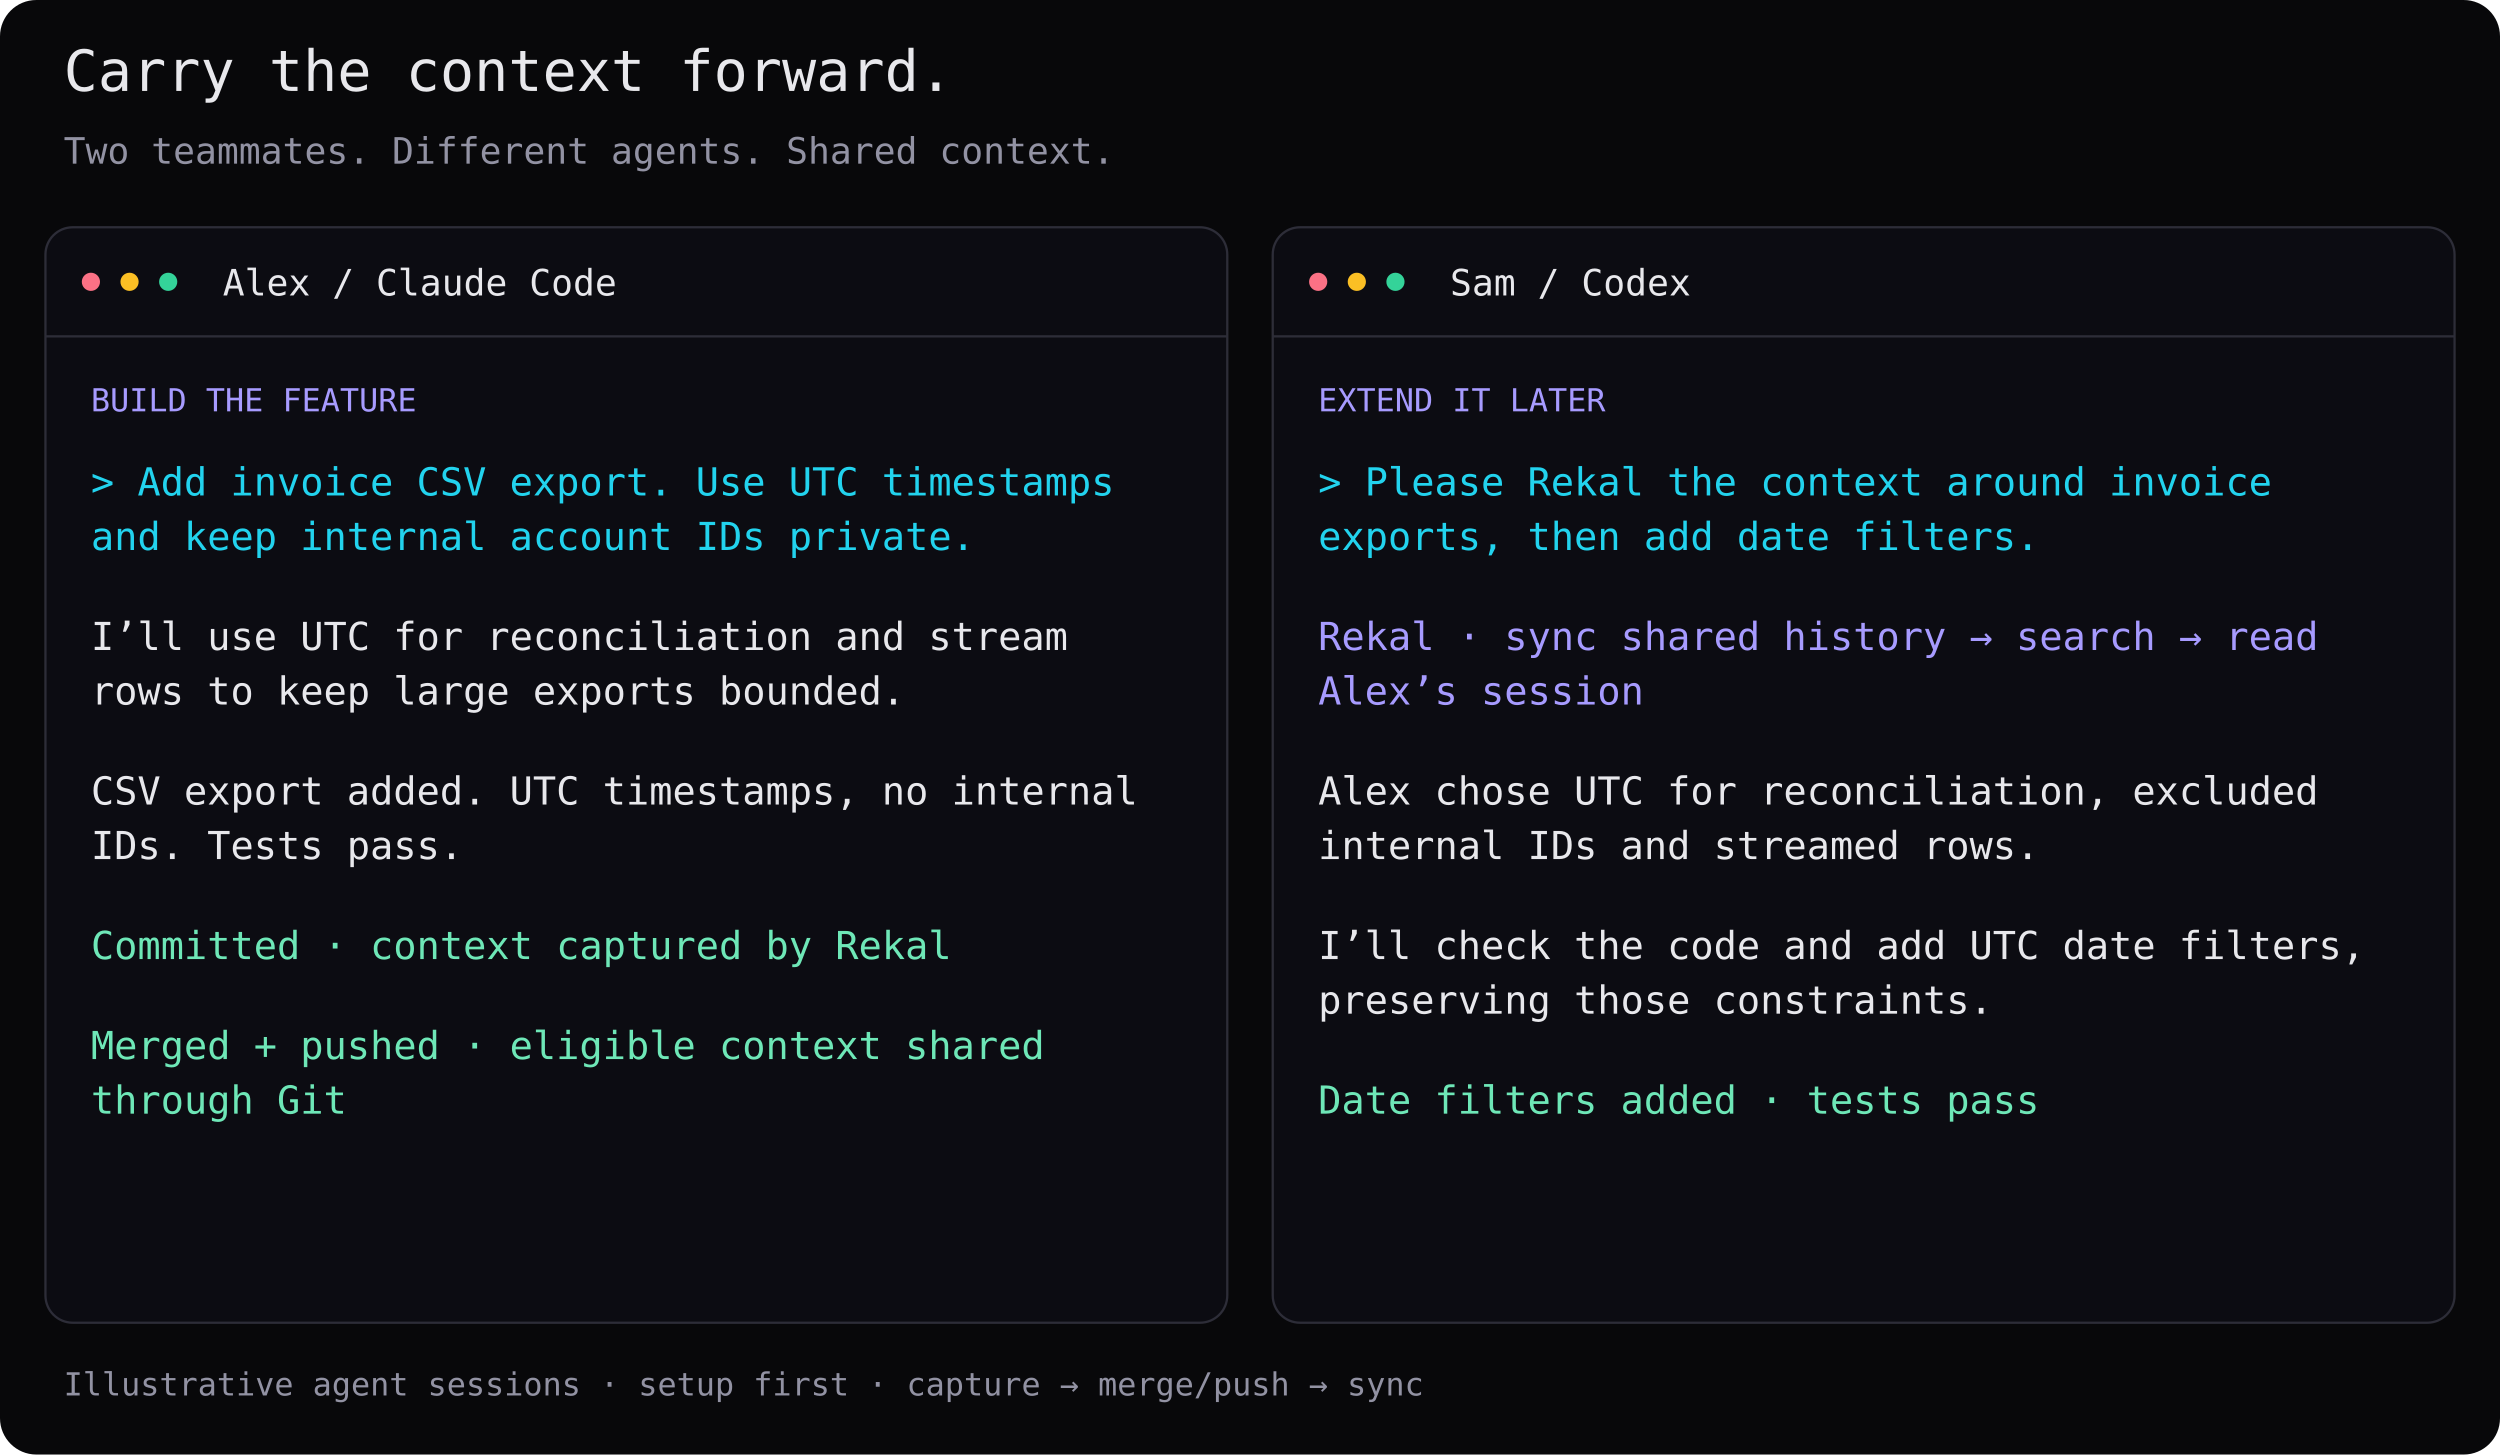
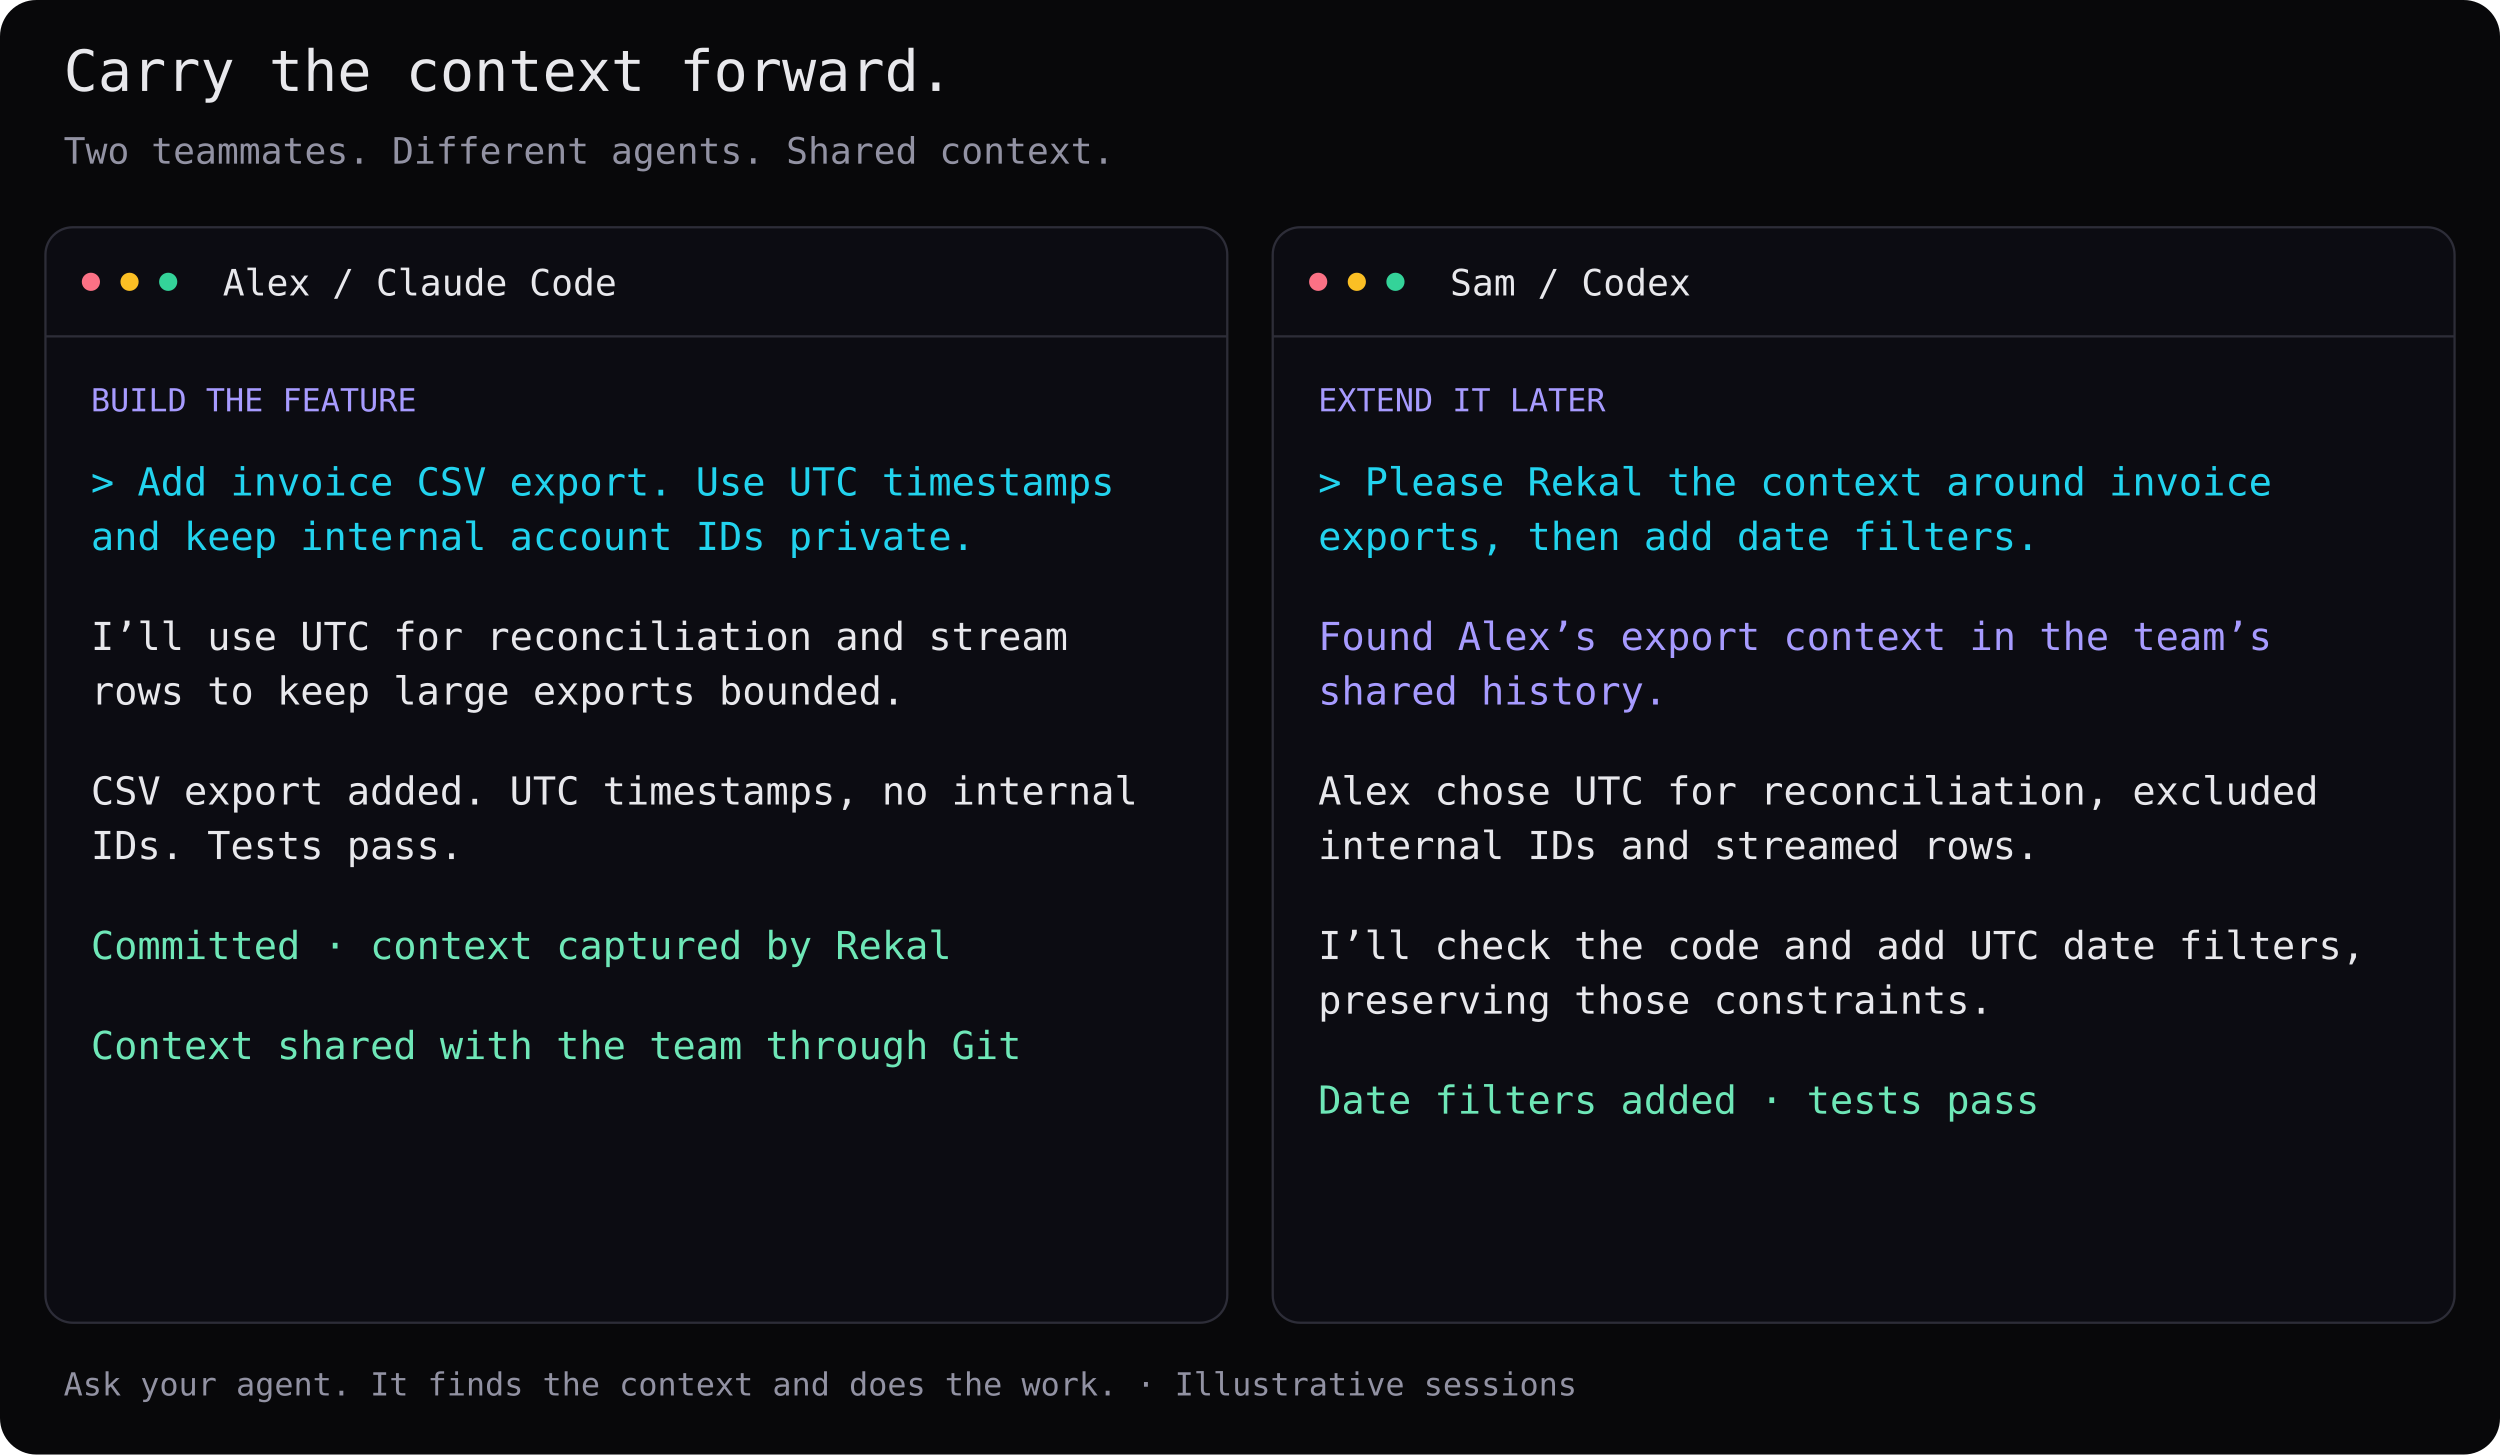
<svg xmlns="http://www.w3.org/2000/svg" width="1100" height="640" viewBox="0 0 1100 640" role="img" aria-labelledby="title desc">
  <style>
.row{animation:reveal .2s both}
.typed{animation:typing 1s steps(38,end) both}
@keyframes reveal{from{opacity:0}to{opacity:1}}
@keyframes typing{from{clip-path:inset(0 100% 0 0)}to{clip-path:inset(0 0 0 0)}}
@media(prefers-reduced-motion:reduce){.row,.typed{animation:none!important;opacity:1;clip-path:none}}
</style>
  <rect width="1100" height="640" rx="16" fill="#08080a" />
  <text x="28" y="40" fill="#e8e8ec" font-size="25" font-family="DejaVu Sans Mono,monospace">Carry the context forward.</text>
  <text x="28" y="72" fill="#9292a3" font-size="16" font-family="DejaVu Sans Mono,monospace">Two teammates. Different agents. Shared context.</text>
  <rect x="20" y="100" width="520" height="482" rx="12" fill="#0c0c12" stroke="#2d2d38" />
  <circle cx="40" cy="124" r="4" fill="#fb7185" />
  <circle cx="57" cy="124" r="4" fill="#fbbf24" />
  <circle cx="74" cy="124" r="4" fill="#34d399" />
  <text x="98" y="130" fill="#e8e8ec" font-size="16" font-family="DejaVu Sans Mono,monospace">Alex / Claude Code</text>
  <path d="M20 148h520" stroke="#2d2d38" />
  <text x="40" y="181" fill="#a79bff" font-size="14" font-family="DejaVu Sans Mono,monospace">BUILD THE FEATURE</text>
  <g class="row" style="animation-delay:0s">
    <text x="40" y="218" fill="#22d3ee" font-size="17" font-family="DejaVu Sans Mono,monospace" class="typed" style="animation-delay:0.0s">&gt; Add invoice CSV export. Use UTC timestamps</text>
    <text x="40" y="242" fill="#22d3ee" font-size="17" font-family="DejaVu Sans Mono,monospace" class="typed" style="animation-delay:0.75s">and keep internal account IDs private.</text>
  </g>
  <g class="row" style="animation-delay:4s">
    <text x="40" y="286" fill="#e8e8ec" font-size="17" font-family="DejaVu Sans Mono,monospace">I’ll use UTC for reconciliation and stream</text>
    <text x="40" y="310" fill="#e8e8ec" font-size="17" font-family="DejaVu Sans Mono,monospace">rows to keep large exports bounded.</text>
  </g>
  <g class="row" style="animation-delay:6s">
    <text x="40" y="354" fill="#e8e8ec" font-size="17" font-family="DejaVu Sans Mono,monospace">CSV export added. UTC timestamps, no internal</text>
    <text x="40" y="378" fill="#e8e8ec" font-size="17" font-family="DejaVu Sans Mono,monospace">IDs. Tests pass.</text>
  </g>
  <g class="row" style="animation-delay:9s">
    <text x="40" y="422" fill="#6ee7b7" font-size="17" font-family="DejaVu Sans Mono,monospace">Committed · context captured by Rekal</text>
  </g>
  <g class="row" style="animation-delay:11s">
-     <text x="40" y="466" fill="#6ee7b7" font-size="17" font-family="DejaVu Sans Mono,monospace">Merged + pushed · eligible context shared</text>
-     <text x="40" y="490" fill="#6ee7b7" font-size="17" font-family="DejaVu Sans Mono,monospace">through Git</text>
+     <text x="40" y="466" fill="#6ee7b7" font-size="17" font-family="DejaVu Sans Mono,monospace">Context shared with the team through Git</text>
  </g>
  <rect x="560" y="100" width="520" height="482" rx="12" fill="#0c0c12" stroke="#2d2d38" />
  <circle cx="580" cy="124" r="4" fill="#fb7185" />
  <circle cx="597" cy="124" r="4" fill="#fbbf24" />
  <circle cx="614" cy="124" r="4" fill="#34d399" />
  <text x="638" y="130" fill="#e8e8ec" font-size="16" font-family="DejaVu Sans Mono,monospace">Sam / Codex</text>
  <path d="M560 148h520" stroke="#2d2d38" />
  <text x="580" y="181" fill="#a79bff" font-size="14" font-family="DejaVu Sans Mono,monospace">EXTEND IT LATER</text>
  <g class="row" style="animation-delay:13s">
    <text x="580" y="218" fill="#22d3ee" font-size="17" font-family="DejaVu Sans Mono,monospace" class="typed" style="animation-delay:13.0s">&gt; Please Rekal the context around invoice</text>
    <text x="580" y="242" fill="#22d3ee" font-size="17" font-family="DejaVu Sans Mono,monospace" class="typed" style="animation-delay:13.75s">exports, then add date filters.</text>
  </g>
  <g class="row" style="animation-delay:17s">
-     <text x="580" y="286" fill="#a79bff" font-size="17" font-family="DejaVu Sans Mono,monospace">Rekal · sync shared history → search → read</text>
-     <text x="580" y="310" fill="#a79bff" font-size="17" font-family="DejaVu Sans Mono,monospace">Alex’s session</text>
+     <text x="580" y="286" fill="#a79bff" font-size="17" font-family="DejaVu Sans Mono,monospace">Found Alex’s export context in the team’s</text>
+     <text x="580" y="310" fill="#a79bff" font-size="17" font-family="DejaVu Sans Mono,monospace">shared history.</text>
  </g>
  <g class="row" style="animation-delay:19s">
    <text x="580" y="354" fill="#e8e8ec" font-size="17" font-family="DejaVu Sans Mono,monospace">Alex chose UTC for reconciliation, excluded</text>
    <text x="580" y="378" fill="#e8e8ec" font-size="17" font-family="DejaVu Sans Mono,monospace">internal IDs and streamed rows.</text>
  </g>
  <g class="row" style="animation-delay:22s">
    <text x="580" y="422" fill="#e8e8ec" font-size="17" font-family="DejaVu Sans Mono,monospace">I’ll check the code and add UTC date filters,</text>
    <text x="580" y="446" fill="#e8e8ec" font-size="17" font-family="DejaVu Sans Mono,monospace">preserving those constraints.</text>
  </g>
  <g class="row" style="animation-delay:25s">
    <text x="580" y="490" fill="#6ee7b7" font-size="17" font-family="DejaVu Sans Mono,monospace">Date filters added · tests pass</text>
  </g>
-   <text x="28" y="614" fill="#9292a3" font-size="14" font-family="DejaVu Sans Mono,monospace">Illustrative agent sessions · setup first · capture → merge/push → sync</text>
+   <text x="28" y="614" fill="#9292a3" font-size="14" font-family="DejaVu Sans Mono,monospace">Ask your agent. It finds the context and does the work. · Illustrative sessions</text>
</svg>
